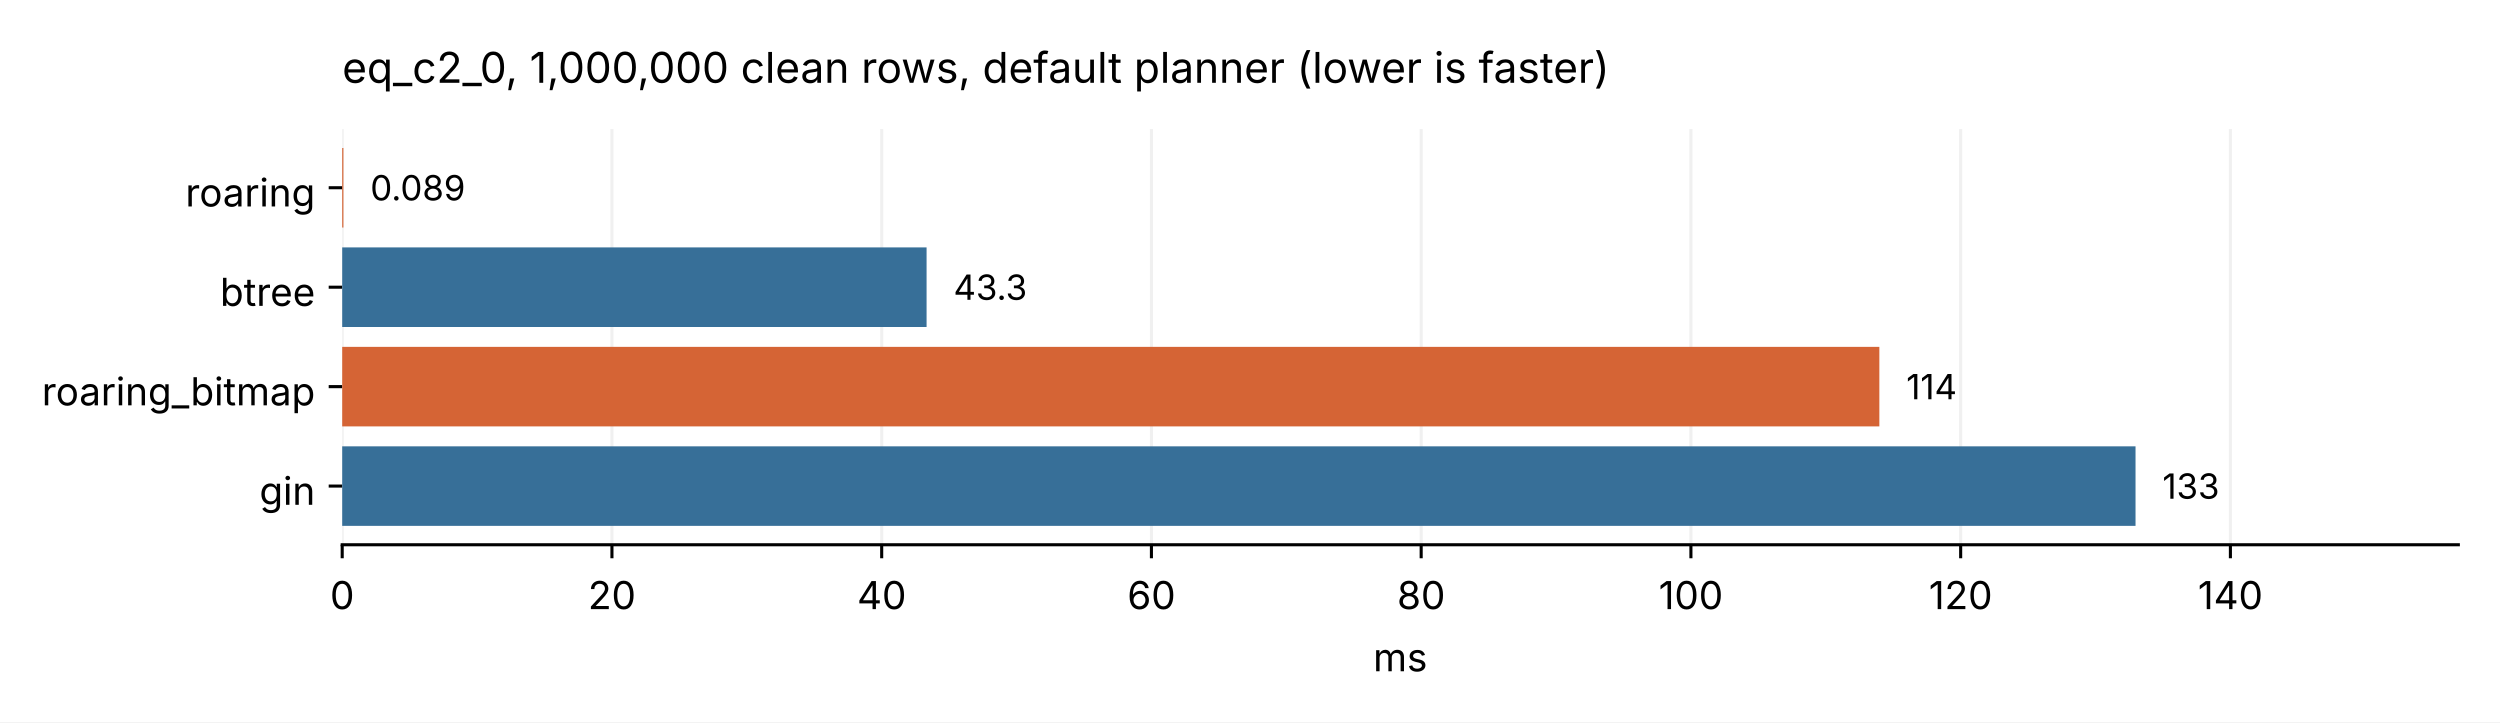
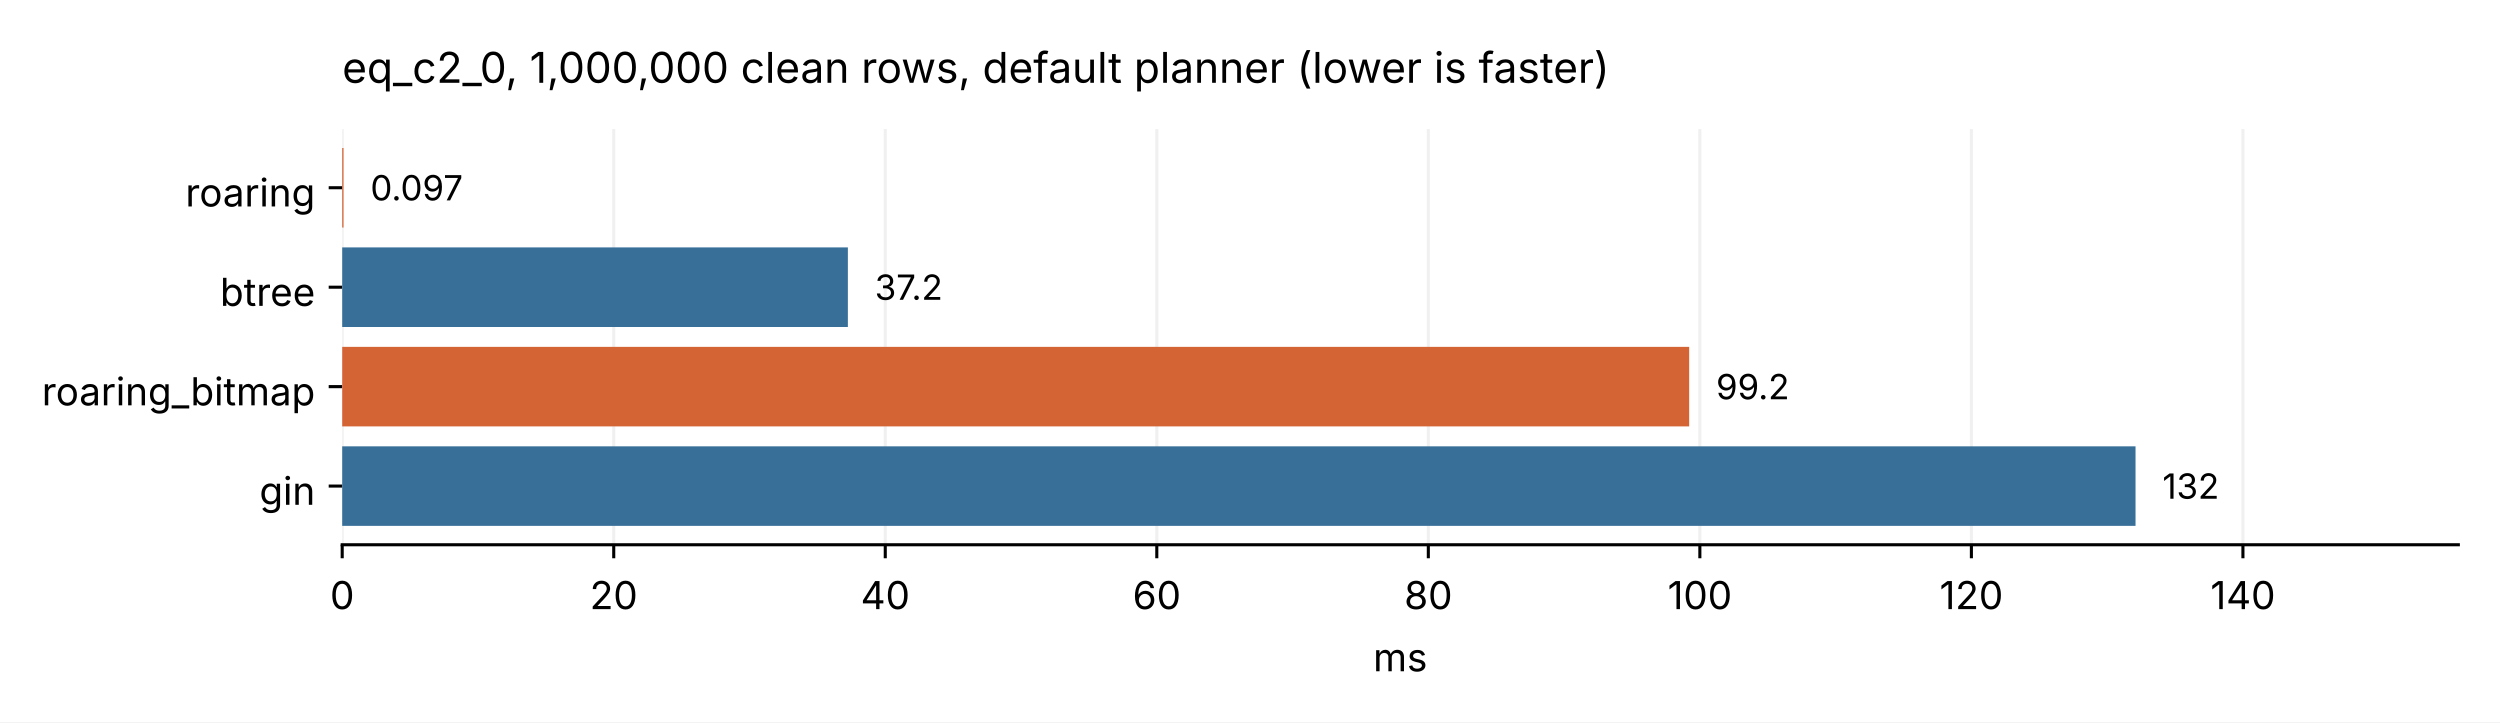
<svg xmlns="http://www.w3.org/2000/svg" xmlns:xlink="http://www.w3.org/1999/xlink" width="648pt" height="187.2pt" viewBox="0 0 648 187.2" version="1.1">
  <defs>
    <style type="text/css">*{stroke-linejoin: round; stroke-linecap: butt}</style>
  </defs>
  <g id="figure_1">
    <g id="patch_1">
      <path d="M 0 187.2  L 648 187.2  L 648 0  L 0 0  z " style="fill: #ffffff" />
    </g>
    <g id="axes_1">
      <g id="patch_2">
        <path d="M 88.698 141.201  L 637.2 141.201  L 637.2 33.456  L 88.698 33.456  z " style="fill: #ffffff" />
      </g>
      <g id="matplotlib.axis_1">
        <g id="xtick_1">
          <g id="line2d_1">
            <path d="M 88.698 141.201  L 88.698 33.456  " clip-path="url(#p62e3c05a36)" style="fill: none; stroke: #b0b0b0; stroke-opacity: 0.18; stroke-width: 0.8; stroke-linecap: square" />
          </g>
          <g id="line2d_2">
            <defs>
              <path id="mdec9c5d412" d="M 0 0  L 0 3.5  " style="stroke: #000000; stroke-width: 0.8" />
            </defs>
            <g>
              <use xlink:href="#mdec9c5d412" x="88.698" y="141.201" style="stroke: #000000; stroke-width: 0.8" />
            </g>
          </g>
          <g id="text_1">
            <text style="font-size: 10px; font-family: 'Inter', 'DejaVu Sans', 'Bitstream Vera Sans', 'Computer Modern Sans Serif', 'Lucida Grande', 'Verdana', 'Geneva', 'Lucid', 'Arial', 'Helvetica', 'Avant Garde', sans-serif; text-anchor: middle" x="88.698" y="157.888" transform="rotate(-0 88.6975 157.8883)">0</text>
          </g>
        </g>
        <g id="xtick_2">
          <g id="line2d_3">
-             <path d="M 158.615 141.201  L 158.615 33.456  " clip-path="url(#p62e3c05a36)" style="fill: none; stroke: #b0b0b0; stroke-opacity: 0.18; stroke-width: 0.8; stroke-linecap: square" />
+             <path d="M 159.079 141.201  L 159.079 33.456  " clip-path="url(#p62e3c05a36)" style="fill: none; stroke: #b0b0b0; stroke-opacity: 0.18; stroke-width: 0.8; stroke-linecap: square" />
          </g>
          <g id="line2d_4">
            <g>
-               <use xlink:href="#mdec9c5d412" x="158.615" y="141.201" style="stroke: #000000; stroke-width: 0.8" />
+               <use xlink:href="#mdec9c5d412" x="159.079" y="141.201" style="stroke: #000000; stroke-width: 0.8" />
            </g>
          </g>
          <g id="text_2">
-             <text style="font-size: 10px; font-family: 'Inter', 'DejaVu Sans', 'Bitstream Vera Sans', 'Computer Modern Sans Serif', 'Lucida Grande', 'Verdana', 'Geneva', 'Lucid', 'Arial', 'Helvetica', 'Avant Garde', sans-serif; text-anchor: middle" x="158.615" y="157.888" transform="rotate(-0 158.615 157.8883)">20</text>
+             <text style="font-size: 10px; font-family: 'Inter', 'DejaVu Sans', 'Bitstream Vera Sans', 'Computer Modern Sans Serif', 'Lucida Grande', 'Verdana', 'Geneva', 'Lucid', 'Arial', 'Helvetica', 'Avant Garde', sans-serif; text-anchor: middle" x="159.079" y="157.888" transform="rotate(-0 159.0787 157.8883)">20</text>
          </g>
        </g>
        <g id="xtick_3">
          <g id="line2d_5">
-             <path d="M 228.533 141.201  L 228.533 33.456  " clip-path="url(#p62e3c05a36)" style="fill: none; stroke: #b0b0b0; stroke-opacity: 0.18; stroke-width: 0.8; stroke-linecap: square" />
+             <path d="M 229.46 141.201  L 229.46 33.456  " clip-path="url(#p62e3c05a36)" style="fill: none; stroke: #b0b0b0; stroke-opacity: 0.18; stroke-width: 0.8; stroke-linecap: square" />
          </g>
          <g id="line2d_6">
            <g>
-               <use xlink:href="#mdec9c5d412" x="228.533" y="141.201" style="stroke: #000000; stroke-width: 0.8" />
+               <use xlink:href="#mdec9c5d412" x="229.46" y="141.201" style="stroke: #000000; stroke-width: 0.8" />
            </g>
          </g>
          <g id="text_3">
-             <text style="font-size: 10px; font-family: 'Inter', 'DejaVu Sans', 'Bitstream Vera Sans', 'Computer Modern Sans Serif', 'Lucida Grande', 'Verdana', 'Geneva', 'Lucid', 'Arial', 'Helvetica', 'Avant Garde', sans-serif; text-anchor: middle" x="228.533" y="157.888" transform="rotate(-0 228.5325 157.8883)">40</text>
+             <text style="font-size: 10px; font-family: 'Inter', 'DejaVu Sans', 'Bitstream Vera Sans', 'Computer Modern Sans Serif', 'Lucida Grande', 'Verdana', 'Geneva', 'Lucid', 'Arial', 'Helvetica', 'Avant Garde', sans-serif; text-anchor: middle" x="229.46" y="157.888" transform="rotate(-0 229.4599 157.8883)">40</text>
          </g>
        </g>
        <g id="xtick_4">
          <g id="line2d_7">
-             <path d="M 298.45 141.201  L 298.45 33.456  " clip-path="url(#p62e3c05a36)" style="fill: none; stroke: #b0b0b0; stroke-opacity: 0.18; stroke-width: 0.8; stroke-linecap: square" />
+             <path d="M 299.841 141.201  L 299.841 33.456  " clip-path="url(#p62e3c05a36)" style="fill: none; stroke: #b0b0b0; stroke-opacity: 0.18; stroke-width: 0.8; stroke-linecap: square" />
          </g>
          <g id="line2d_8">
            <g>
-               <use xlink:href="#mdec9c5d412" x="298.45" y="141.201" style="stroke: #000000; stroke-width: 0.8" />
+               <use xlink:href="#mdec9c5d412" x="299.841" y="141.201" style="stroke: #000000; stroke-width: 0.8" />
            </g>
          </g>
          <g id="text_4">
-             <text style="font-size: 10px; font-family: 'Inter', 'DejaVu Sans', 'Bitstream Vera Sans', 'Computer Modern Sans Serif', 'Lucida Grande', 'Verdana', 'Geneva', 'Lucid', 'Arial', 'Helvetica', 'Avant Garde', sans-serif; text-anchor: middle" x="298.45" y="157.888" transform="rotate(-0 298.45 157.8883)">60</text>
+             <text style="font-size: 10px; font-family: 'Inter', 'DejaVu Sans', 'Bitstream Vera Sans', 'Computer Modern Sans Serif', 'Lucida Grande', 'Verdana', 'Geneva', 'Lucid', 'Arial', 'Helvetica', 'Avant Garde', sans-serif; text-anchor: middle" x="299.841" y="157.888" transform="rotate(-0 299.8411 157.8883)">60</text>
          </g>
        </g>
        <g id="xtick_5">
          <g id="line2d_9">
-             <path d="M 368.368 141.201  L 368.368 33.456  " clip-path="url(#p62e3c05a36)" style="fill: none; stroke: #b0b0b0; stroke-opacity: 0.18; stroke-width: 0.8; stroke-linecap: square" />
+             <path d="M 370.222 141.201  L 370.222 33.456  " clip-path="url(#p62e3c05a36)" style="fill: none; stroke: #b0b0b0; stroke-opacity: 0.18; stroke-width: 0.8; stroke-linecap: square" />
          </g>
          <g id="line2d_10">
            <g>
-               <use xlink:href="#mdec9c5d412" x="368.368" y="141.201" style="stroke: #000000; stroke-width: 0.8" />
+               <use xlink:href="#mdec9c5d412" x="370.222" y="141.201" style="stroke: #000000; stroke-width: 0.8" />
            </g>
          </g>
          <g id="text_5">
-             <text style="font-size: 10px; font-family: 'Inter', 'DejaVu Sans', 'Bitstream Vera Sans', 'Computer Modern Sans Serif', 'Lucida Grande', 'Verdana', 'Geneva', 'Lucid', 'Arial', 'Helvetica', 'Avant Garde', sans-serif; text-anchor: middle" x="368.368" y="157.888" transform="rotate(-0 368.3676 157.8883)">80</text>
+             <text style="font-size: 10px; font-family: 'Inter', 'DejaVu Sans', 'Bitstream Vera Sans', 'Computer Modern Sans Serif', 'Lucida Grande', 'Verdana', 'Geneva', 'Lucid', 'Arial', 'Helvetica', 'Avant Garde', sans-serif; text-anchor: middle" x="370.222" y="157.888" transform="rotate(-0 370.2223 157.8883)">80</text>
          </g>
        </g>
        <g id="xtick_6">
          <g id="line2d_11">
-             <path d="M 438.285 141.201  L 438.285 33.456  " clip-path="url(#p62e3c05a36)" style="fill: none; stroke: #b0b0b0; stroke-opacity: 0.18; stroke-width: 0.8; stroke-linecap: square" />
+             <path d="M 440.603 141.201  L 440.603 33.456  " clip-path="url(#p62e3c05a36)" style="fill: none; stroke: #b0b0b0; stroke-opacity: 0.18; stroke-width: 0.8; stroke-linecap: square" />
          </g>
          <g id="line2d_12">
            <g>
-               <use xlink:href="#mdec9c5d412" x="438.285" y="141.201" style="stroke: #000000; stroke-width: 0.8" />
+               <use xlink:href="#mdec9c5d412" x="440.603" y="141.201" style="stroke: #000000; stroke-width: 0.8" />
            </g>
          </g>
          <g id="text_6">
-             <text style="font-size: 10px; font-family: 'Inter', 'DejaVu Sans', 'Bitstream Vera Sans', 'Computer Modern Sans Serif', 'Lucida Grande', 'Verdana', 'Geneva', 'Lucid', 'Arial', 'Helvetica', 'Avant Garde', sans-serif; text-anchor: middle" x="438.285" y="157.888" transform="rotate(-0 438.2851 157.8883)">100</text>
+             <text style="font-size: 10px; font-family: 'Inter', 'DejaVu Sans', 'Bitstream Vera Sans', 'Computer Modern Sans Serif', 'Lucida Grande', 'Verdana', 'Geneva', 'Lucid', 'Arial', 'Helvetica', 'Avant Garde', sans-serif; text-anchor: middle" x="440.603" y="157.888" transform="rotate(-0 440.6035 157.8883)">100</text>
          </g>
        </g>
        <g id="xtick_7">
          <g id="line2d_13">
-             <path d="M 508.203 141.201  L 508.203 33.456  " clip-path="url(#p62e3c05a36)" style="fill: none; stroke: #b0b0b0; stroke-opacity: 0.18; stroke-width: 0.8; stroke-linecap: square" />
+             <path d="M 510.985 141.201  L 510.985 33.456  " clip-path="url(#p62e3c05a36)" style="fill: none; stroke: #b0b0b0; stroke-opacity: 0.18; stroke-width: 0.8; stroke-linecap: square" />
          </g>
          <g id="line2d_14">
            <g>
-               <use xlink:href="#mdec9c5d412" x="508.203" y="141.201" style="stroke: #000000; stroke-width: 0.8" />
+               <use xlink:href="#mdec9c5d412" x="510.985" y="141.201" style="stroke: #000000; stroke-width: 0.8" />
            </g>
          </g>
          <g id="text_7">
-             <text style="font-size: 10px; font-family: 'Inter', 'DejaVu Sans', 'Bitstream Vera Sans', 'Computer Modern Sans Serif', 'Lucida Grande', 'Verdana', 'Geneva', 'Lucid', 'Arial', 'Helvetica', 'Avant Garde', sans-serif; text-anchor: middle" x="508.203" y="157.888" transform="rotate(-0 508.2026 157.8883)">120</text>
+             <text style="font-size: 10px; font-family: 'Inter', 'DejaVu Sans', 'Bitstream Vera Sans', 'Computer Modern Sans Serif', 'Lucida Grande', 'Verdana', 'Geneva', 'Lucid', 'Arial', 'Helvetica', 'Avant Garde', sans-serif; text-anchor: middle" x="510.985" y="157.888" transform="rotate(-0 510.9847 157.8883)">120</text>
          </g>
        </g>
        <g id="xtick_8">
          <g id="line2d_15">
-             <path d="M 578.12 141.201  L 578.12 33.456  " clip-path="url(#p62e3c05a36)" style="fill: none; stroke: #b0b0b0; stroke-opacity: 0.18; stroke-width: 0.8; stroke-linecap: square" />
+             <path d="M 581.366 141.201  L 581.366 33.456  " clip-path="url(#p62e3c05a36)" style="fill: none; stroke: #b0b0b0; stroke-opacity: 0.18; stroke-width: 0.8; stroke-linecap: square" />
          </g>
          <g id="line2d_16">
            <g>
-               <use xlink:href="#mdec9c5d412" x="578.12" y="141.201" style="stroke: #000000; stroke-width: 0.8" />
+               <use xlink:href="#mdec9c5d412" x="581.366" y="141.201" style="stroke: #000000; stroke-width: 0.8" />
            </g>
          </g>
          <g id="text_8">
-             <text style="font-size: 10px; font-family: 'Inter', 'DejaVu Sans', 'Bitstream Vera Sans', 'Computer Modern Sans Serif', 'Lucida Grande', 'Verdana', 'Geneva', 'Lucid', 'Arial', 'Helvetica', 'Avant Garde', sans-serif; text-anchor: middle" x="578.12" y="157.888" transform="rotate(-0 578.1201 157.8883)">140</text>
+             <text style="font-size: 10px; font-family: 'Inter', 'DejaVu Sans', 'Bitstream Vera Sans', 'Computer Modern Sans Serif', 'Lucida Grande', 'Verdana', 'Geneva', 'Lucid', 'Arial', 'Helvetica', 'Avant Garde', sans-serif; text-anchor: middle" x="581.366" y="157.888" transform="rotate(-0 581.3659 157.8883)">140</text>
          </g>
        </g>
        <g id="text_9">
          <text style="font-size: 10px; font-family: 'Inter', 'DejaVu Sans', 'Bitstream Vera Sans', 'Computer Modern Sans Serif', 'Lucida Grande', 'Verdana', 'Geneva', 'Lucid', 'Arial', 'Helvetica', 'Avant Garde', sans-serif; text-anchor: middle" x="362.949" y="173.988" transform="rotate(-0 362.9488 173.9879)">ms</text>
        </g>
      </g>
      <g id="matplotlib.axis_2">
        <g id="ytick_1">
          <g id="line2d_17">
            <defs>
              <path id="m5aaf44853f" d="M 0 0  L -3.5 0  " style="stroke: #000000; stroke-width: 0.8" />
            </defs>
            <g>
              <use xlink:href="#m5aaf44853f" x="88.698" y="48.664" style="stroke: #000000; stroke-width: 0.8" />
            </g>
          </g>
          <g id="text_10">
            <text style="font-size: 10px; font-family: 'Inter', 'DejaVu Sans', 'Bitstream Vera Sans', 'Computer Modern Sans Serif', 'Lucida Grande', 'Verdana', 'Geneva', 'Lucid', 'Arial', 'Helvetica', 'Avant Garde', sans-serif; text-anchor: end" x="81.698" y="53.508" transform="rotate(-0 81.6975 53.50796)">roaring</text>
          </g>
        </g>
        <g id="ytick_2">
          <g id="line2d_18">
            <g>
              <use xlink:href="#m5aaf44853f" x="88.698" y="74.44" style="stroke: #000000; stroke-width: 0.8" />
            </g>
          </g>
          <g id="text_11">
            <text style="font-size: 10px; font-family: 'Inter', 'DejaVu Sans', 'Bitstream Vera Sans', 'Computer Modern Sans Serif', 'Lucida Grande', 'Verdana', 'Geneva', 'Lucid', 'Arial', 'Helvetica', 'Avant Garde', sans-serif; text-anchor: end" x="81.698" y="79.284" transform="rotate(-0 81.6975 79.28416)">btree</text>
          </g>
        </g>
        <g id="ytick_3">
          <g id="line2d_19">
            <g>
              <use xlink:href="#m5aaf44853f" x="88.698" y="100.217" style="stroke: #000000; stroke-width: 0.8" />
            </g>
          </g>
          <g id="text_12">
            <text style="font-size: 10px; font-family: 'Inter', 'DejaVu Sans', 'Bitstream Vera Sans', 'Computer Modern Sans Serif', 'Lucida Grande', 'Verdana', 'Geneva', 'Lucid', 'Arial', 'Helvetica', 'Avant Garde', sans-serif; text-anchor: end" x="81.698" y="105.06" transform="rotate(-0 81.6975 105.0604)">roaring_bitmap</text>
          </g>
        </g>
        <g id="ytick_4">
          <g id="line2d_20">
            <g>
              <use xlink:href="#m5aaf44853f" x="88.698" y="125.993" style="stroke: #000000; stroke-width: 0.8" />
            </g>
          </g>
          <g id="text_13">
            <text style="font-size: 10px; font-family: 'Inter', 'DejaVu Sans', 'Bitstream Vera Sans', 'Computer Modern Sans Serif', 'Lucida Grande', 'Verdana', 'Geneva', 'Lucid', 'Arial', 'Helvetica', 'Avant Garde', sans-serif; text-anchor: end" x="81.698" y="130.837" transform="rotate(-0 81.6975 130.8366)">gin</text>
          </g>
        </g>
      </g>
      <g id="patch_3">
-         <path d="M 88.698 38.354  L 89.009 38.354  L 89.009 58.975  L 88.698 58.975  z " clip-path="url(#p62e3c05a36)" style="fill: #d56435" />
+         <path d="M 88.698 38.354  L 89.039 38.354  L 89.039 58.975  L 88.698 58.975  z " clip-path="url(#p62e3c05a36)" style="fill: #d56435" />
      </g>
      <g id="patch_4">
-         <path d="M 88.698 64.13  L 240.17 64.13  L 240.17 84.751  L 88.698 84.751  z " clip-path="url(#p62e3c05a36)" style="fill: #376f98" />
+         <path d="M 88.698 64.13  L 219.768 64.13  L 219.768 84.751  L 88.698 84.751  z " clip-path="url(#p62e3c05a36)" style="fill: #376f98" />
      </g>
      <g id="patch_5">
-         <path d="M 88.698 89.906  L 487.129 89.906  L 487.129 110.527  L 88.698 110.527  z " clip-path="url(#p62e3c05a36)" style="fill: #d56435" />
+         <path d="M 88.698 89.906  L 437.834 89.906  L 437.834 110.527  L 88.698 110.527  z " clip-path="url(#p62e3c05a36)" style="fill: #d56435" />
      </g>
      <g id="patch_6">
        <path d="M 88.698 115.682  L 553.53 115.682  L 553.53 136.303  L 88.698 136.303  z " clip-path="url(#p62e3c05a36)" style="fill: #376f98" />
      </g>
      <g id="patch_7">
        <path d="M 88.698 141.201  L 637.2 141.201  " style="fill: none; stroke: #000000; stroke-width: 0.8; stroke-linejoin: miter; stroke-linecap: square" />
      </g>
      <g id="text_14">
-         <text style="font-size: 9px; font-family: 'Inter', 'DejaVu Sans', 'Bitstream Vera Sans', 'Computer Modern Sans Serif', 'Lucida Grande', 'Verdana', 'Geneva', 'Lucid', 'Arial', 'Helvetica', 'Avant Garde', sans-serif; text-anchor: start" x="95.981" y="51.938" transform="rotate(-0 95.98112 51.93814)">0.089</text>
+         <text style="font-size: 9px; font-family: 'Inter', 'DejaVu Sans', 'Bitstream Vera Sans', 'Computer Modern Sans Serif', 'Lucida Grande', 'Verdana', 'Geneva', 'Lucid', 'Arial', 'Helvetica', 'Avant Garde', sans-serif; text-anchor: start" x="96.011" y="51.938" transform="rotate(-0 96.01134 51.93814)">0.097</text>
      </g>
      <g id="text_15">
-         <text style="font-size: 9px; font-family: 'Inter', 'DejaVu Sans', 'Bitstream Vera Sans', 'Computer Modern Sans Serif', 'Lucida Grande', 'Verdana', 'Geneva', 'Lucid', 'Arial', 'Helvetica', 'Avant Garde', sans-serif; text-anchor: start" x="247.143" y="77.714" transform="rotate(-0 247.1428 77.71434)">43.3</text>
+         <text style="font-size: 9px; font-family: 'Inter', 'DejaVu Sans', 'Bitstream Vera Sans', 'Computer Modern Sans Serif', 'Lucida Grande', 'Verdana', 'Geneva', 'Lucid', 'Arial', 'Helvetica', 'Avant Garde', sans-serif; text-anchor: start" x="226.741" y="77.714" transform="rotate(-0 226.7409 77.71434)">37.2</text>
      </g>
      <g id="text_16">
-         <text style="font-size: 9px; font-family: 'Inter', 'DejaVu Sans', 'Bitstream Vera Sans', 'Computer Modern Sans Serif', 'Lucida Grande', 'Verdana', 'Geneva', 'Lucid', 'Arial', 'Helvetica', 'Avant Garde', sans-serif; text-anchor: start" x="494.102" y="103.491" transform="rotate(-0 494.102 103.4905)">114</text>
+         <text style="font-size: 9px; font-family: 'Inter', 'DejaVu Sans', 'Bitstream Vera Sans', 'Computer Modern Sans Serif', 'Lucida Grande', 'Verdana', 'Geneva', 'Lucid', 'Arial', 'Helvetica', 'Avant Garde', sans-serif; text-anchor: start" x="444.806" y="103.491" transform="rotate(-0 444.8065 103.4905)">99.2</text>
      </g>
      <g id="text_17">
-         <text style="font-size: 9px; font-family: 'Inter', 'DejaVu Sans', 'Bitstream Vera Sans', 'Computer Modern Sans Serif', 'Lucida Grande', 'Verdana', 'Geneva', 'Lucid', 'Arial', 'Helvetica', 'Avant Garde', sans-serif; text-anchor: start" x="560.503" y="129.267" transform="rotate(-0 560.5026 129.2667)">133</text>
+         <text style="font-size: 9px; font-family: 'Inter', 'DejaVu Sans', 'Bitstream Vera Sans', 'Computer Modern Sans Serif', 'Lucida Grande', 'Verdana', 'Geneva', 'Lucid', 'Arial', 'Helvetica', 'Avant Garde', sans-serif; text-anchor: start" x="560.503" y="129.267" transform="rotate(-0 560.5026 129.2667)">132</text>
      </g>
      <g id="text_18">
        <text style="font-size: 11px; font-family: 'Inter', 'DejaVu Sans', 'Bitstream Vera Sans', 'Computer Modern Sans Serif', 'Lucida Grande', 'Verdana', 'Geneva', 'Lucid', 'Arial', 'Helvetica', 'Avant Garde', sans-serif; text-anchor: start" x="88.698" y="21.456" transform="rotate(-0 88.6975 21.45625)">eq_c2_0, 1,000,000 clean rows, default planner (lower is faster)</text>
      </g>
    </g>
  </g>
  <defs>
    <clipPath id="p62e3c05a36">
      <rect x="88.698" y="33.456" width="548.503" height="107.745" />
    </clipPath>
  </defs>
</svg>
